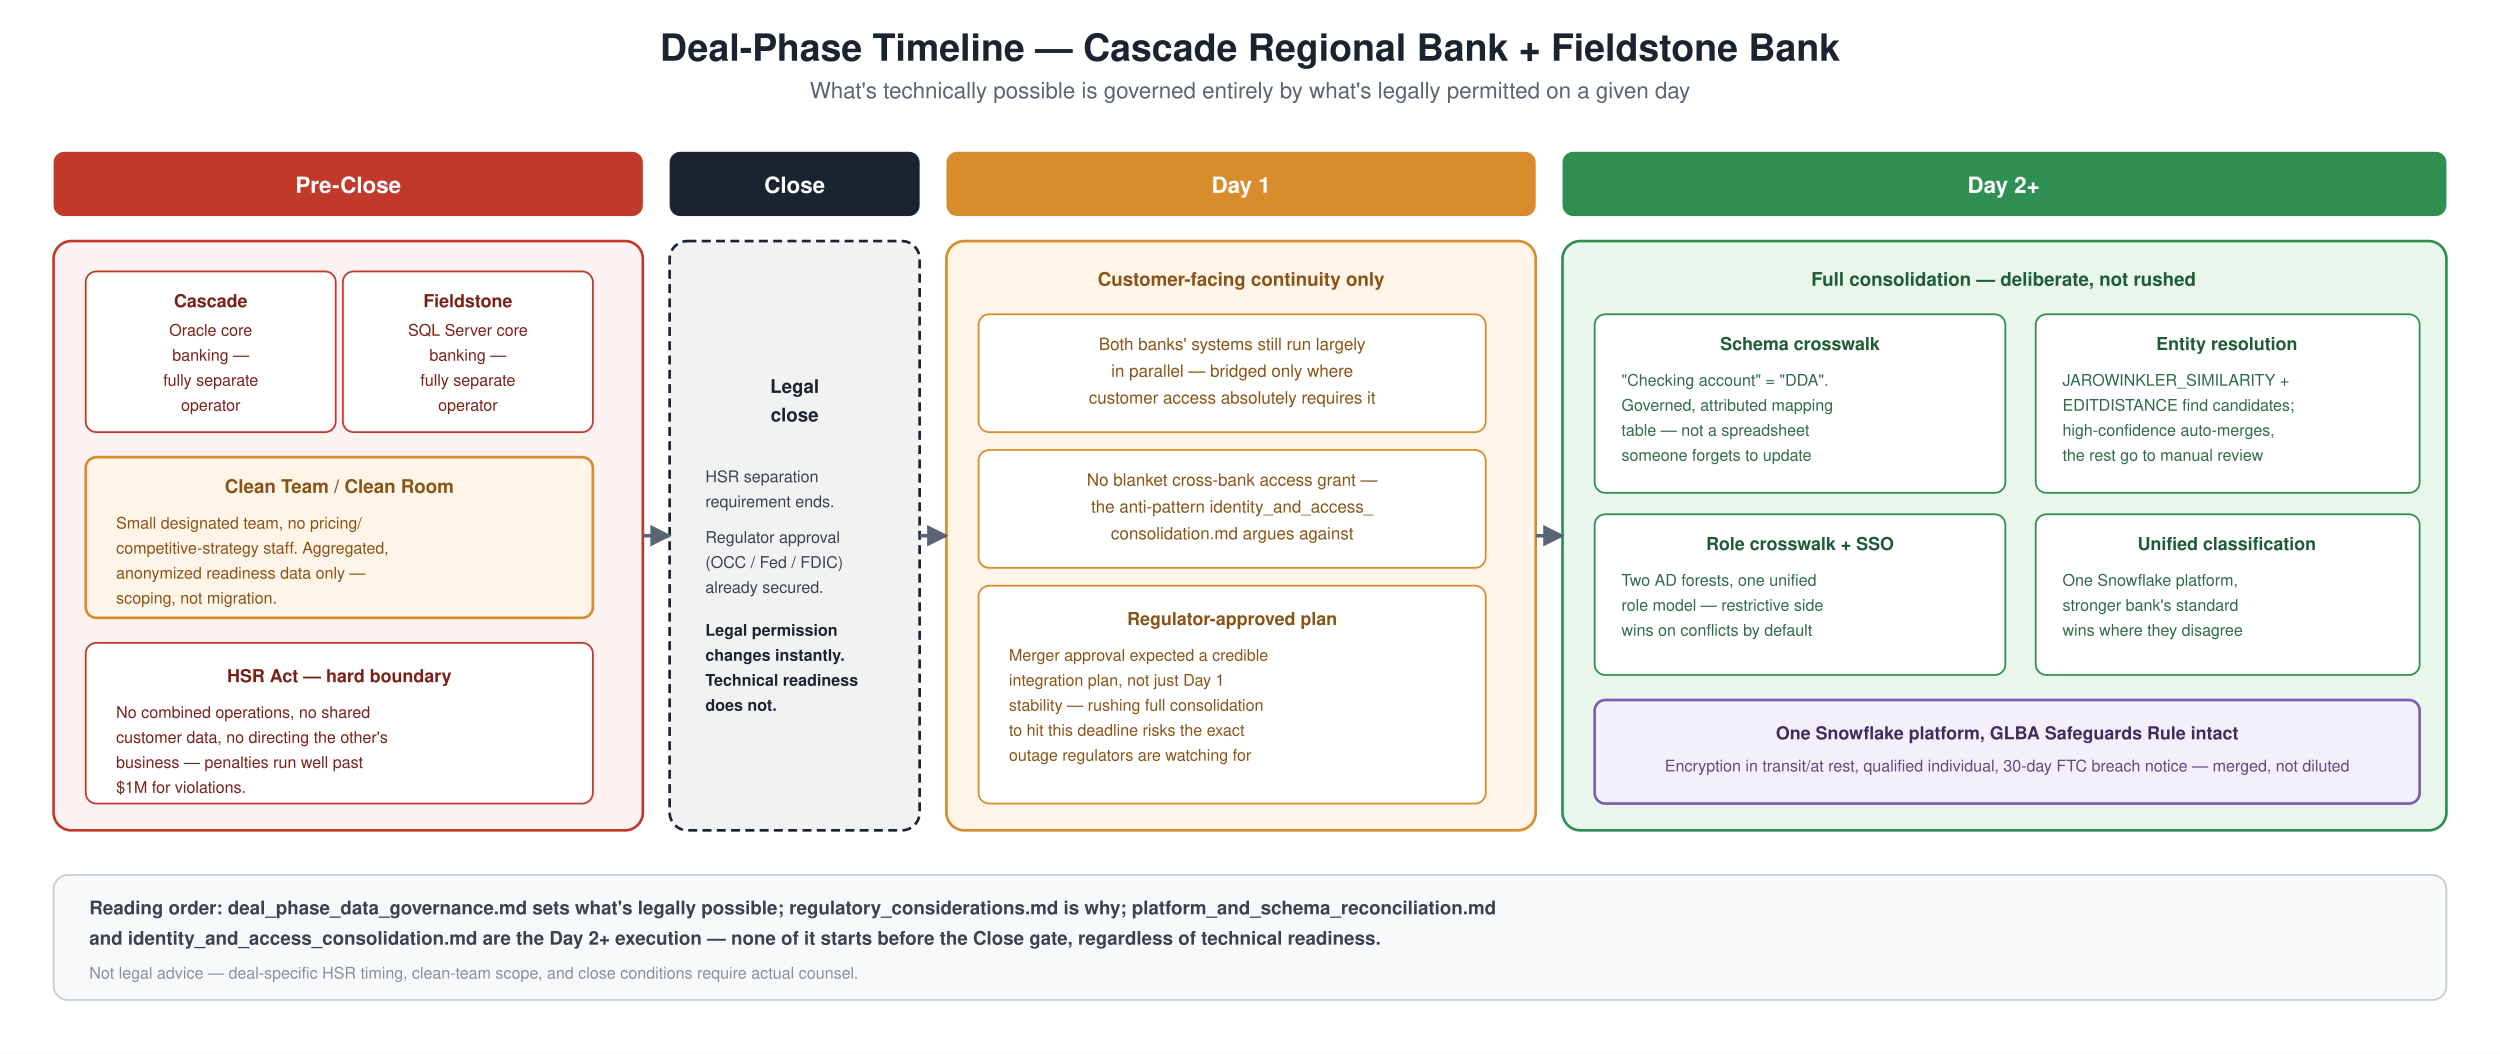
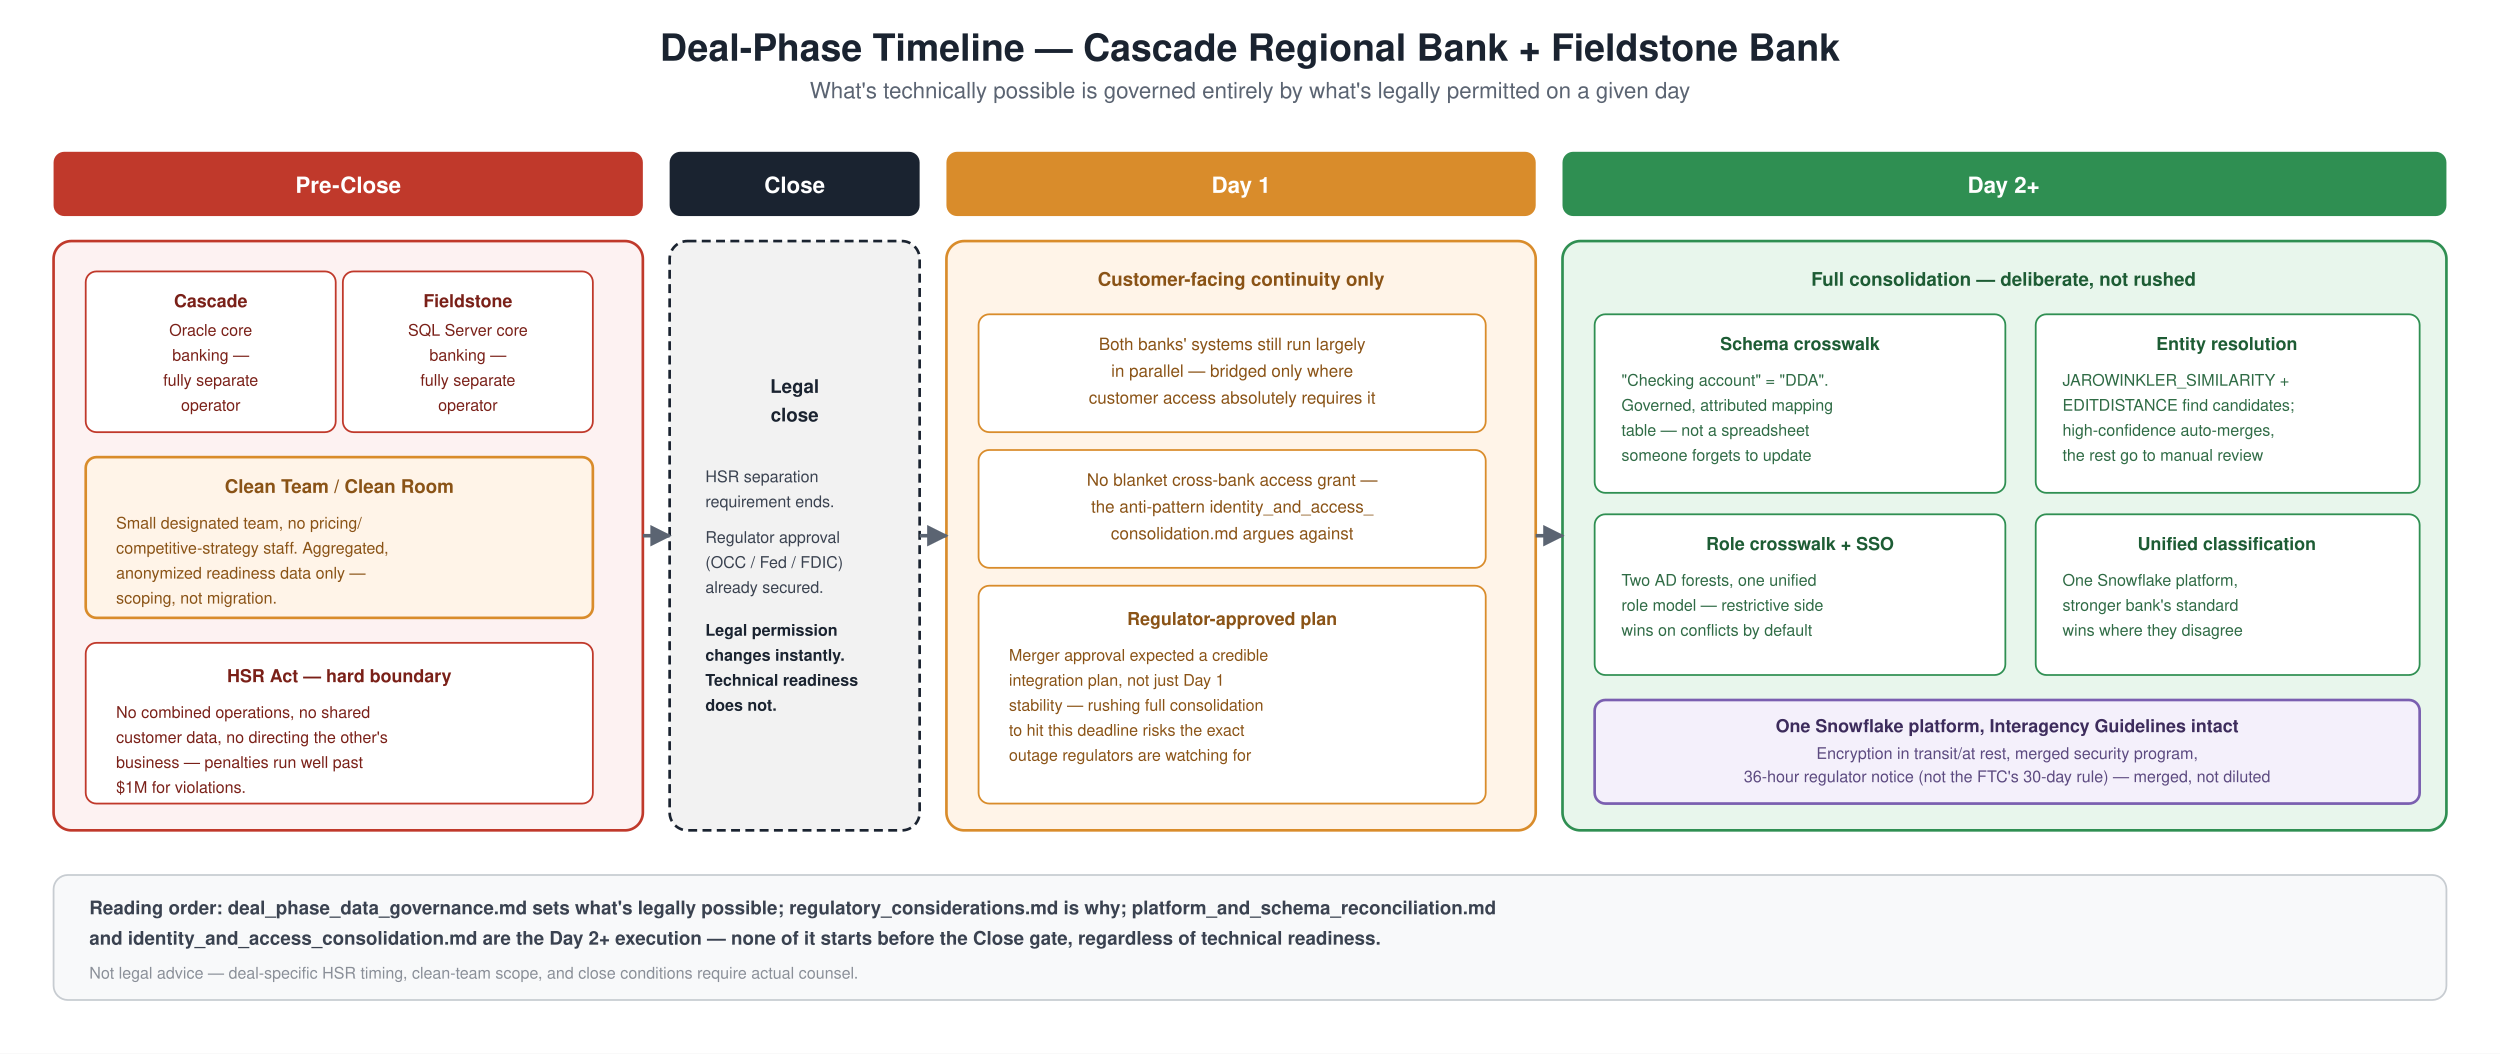
<svg xmlns="http://www.w3.org/2000/svg" viewBox="0 0 1400 590" font-family="Helvetica, Arial, sans-serif">
  <defs>
    <marker id="arrowMA" viewBox="0 0 10 10" refX="9" refY="5" markerWidth="6" markerHeight="6" orient="auto-start-reverse">
      <path d="M0,0 L10,5 L0,10 z" fill="#5b6472" />
    </marker>
  </defs>
  <rect x="0" y="0" width="1400" height="590" fill="#ffffff" />
  <text x="700" y="34" text-anchor="middle" font-size="21" font-weight="700" fill="#1a2330">Deal-Phase Timeline — Cascade Regional Bank + Fieldstone Bank</text>
  <text x="700" y="55" text-anchor="middle" font-size="12.5" fill="#5b6472">What's technically possible is governed entirely by what's legally permitted on a given day</text>
  <rect x="30" y="85" width="330" height="36" rx="6" fill="#c0392b" />
  <text x="195" y="108" text-anchor="middle" font-size="12.5" font-weight="700" fill="#ffffff">Pre-Close</text>
  <rect x="375" y="85" width="140" height="36" rx="6" fill="#1a2330" />
  <text x="445" y="108" text-anchor="middle" font-size="12.5" font-weight="700" fill="#ffffff">Close</text>
  <rect x="530" y="85" width="330" height="36" rx="6" fill="#d98c2b" />
  <text x="695" y="108" text-anchor="middle" font-size="12.5" font-weight="700" fill="#ffffff">Day 1</text>
  <rect x="875" y="85" width="495" height="36" rx="6" fill="#2f8f52" />
  <text x="1122" y="108" text-anchor="middle" font-size="12.5" font-weight="700" fill="#ffffff">Day 2+</text>
  <rect x="30" y="135" width="330" height="330" rx="10" fill="#fdf2f2" stroke="#c0392b" stroke-width="1.5" />
  <rect x="48" y="152" width="140" height="90" rx="6" fill="#ffffff" stroke="#c0392b" />
  <text x="118" y="172" text-anchor="middle" font-size="10" font-weight="700" fill="#7a2018">Cascade</text>
  <text x="118" y="188" text-anchor="middle" font-size="9" fill="#7a2018">Oracle core</text>
  <text x="118" y="202" text-anchor="middle" font-size="9" fill="#7a2018">banking —</text>
  <text x="118" y="216" text-anchor="middle" font-size="9" fill="#7a2018">fully separate</text>
  <text x="118" y="230" text-anchor="middle" font-size="9" fill="#7a2018">operator</text>
  <rect x="192" y="152" width="140" height="90" rx="6" fill="#ffffff" stroke="#c0392b" />
  <text x="262" y="172" text-anchor="middle" font-size="10" font-weight="700" fill="#7a2018">Fieldstone</text>
  <text x="262" y="188" text-anchor="middle" font-size="9" fill="#7a2018">SQL Server core</text>
  <text x="262" y="202" text-anchor="middle" font-size="9" fill="#7a2018">banking —</text>
  <text x="262" y="216" text-anchor="middle" font-size="9" fill="#7a2018">fully separate</text>
  <text x="262" y="230" text-anchor="middle" font-size="9" fill="#7a2018">operator</text>
  <rect x="48" y="256" width="284" height="90" rx="6" fill="#fff4e8" stroke="#d98c2b" stroke-width="1.5" />
  <text x="190" y="276" text-anchor="middle" font-size="10.5" font-weight="700" fill="#8a5316">Clean Team / Clean Room</text>
  <text x="65" y="296" font-size="9" fill="#8a5316">Small designated team, no pricing/</text>
  <text x="65" y="310" font-size="9" fill="#8a5316">competitive-strategy staff. Aggregated,</text>
  <text x="65" y="324" font-size="9" fill="#8a5316">anonymized readiness data only —</text>
  <text x="65" y="338" font-size="9" fill="#8a5316">scoping, not migration.</text>
  <rect x="48" y="360" width="284" height="90" rx="6" fill="#ffffff" stroke="#c0392b" />
  <text x="190" y="382" text-anchor="middle" font-size="10" font-weight="700" fill="#7a2018">HSR Act — hard boundary</text>
  <text x="65" y="402" font-size="9" fill="#7a2018">No combined operations, no shared</text>
  <text x="65" y="416" font-size="9" fill="#7a2018">customer data, no directing the other's</text>
  <text x="65" y="430" font-size="9" fill="#7a2018">business — penalties run well past</text>
  <text x="65" y="444" font-size="9" fill="#7a2018">$1M for violations.</text>
  <rect x="375" y="135" width="140" height="330" rx="10" fill="#f2f2f2" stroke="#1a2330" stroke-width="1.5" stroke-dasharray="5,3" />
  <text x="445" y="220" text-anchor="middle" font-size="10.5" font-weight="700" fill="#1a2330">Legal</text>
  <text x="445" y="236" text-anchor="middle" font-size="10.5" font-weight="700" fill="#1a2330">close</text>
  <text x="395" y="270" font-size="9" fill="#3a4250">HSR separation</text>
  <text x="395" y="284" font-size="9" fill="#3a4250">requirement ends.</text>
  <text x="395" y="304" font-size="9" fill="#3a4250">Regulator approval</text>
  <text x="395" y="318" font-size="9" fill="#3a4250">(OCC / Fed / FDIC)</text>
  <text x="395" y="332" font-size="9" fill="#3a4250">already secured.</text>
  <text x="395" y="356" font-size="9" font-weight="600" fill="#1a2330">Legal permission</text>
  <text x="395" y="370" font-size="9" font-weight="600" fill="#1a2330">changes instantly.</text>
  <text x="395" y="384" font-size="9" font-weight="600" fill="#1a2330">Technical readiness</text>
  <text x="395" y="398" font-size="9" font-weight="600" fill="#1a2330">does not.</text>
  <rect x="530" y="135" width="330" height="330" rx="10" fill="#fff4e8" stroke="#d98c2b" stroke-width="1.5" />
  <text x="695" y="160" text-anchor="middle" font-size="10.5" font-weight="700" fill="#8a5316">Customer-facing continuity only</text>
  <rect x="548" y="176" width="284" height="66" rx="6" fill="#ffffff" stroke="#d98c2b" />
  <text x="690" y="196" text-anchor="middle" font-size="9.5" fill="#8a5316">Both banks' systems still run largely</text>
  <text x="690" y="211" text-anchor="middle" font-size="9.5" fill="#8a5316">in parallel — bridged only where</text>
  <text x="690" y="226" text-anchor="middle" font-size="9.5" fill="#8a5316">customer access absolutely requires it</text>
  <rect x="548" y="252" width="284" height="66" rx="6" fill="#ffffff" stroke="#d98c2b" />
  <text x="690" y="272" text-anchor="middle" font-size="9.5" fill="#8a5316">No blanket cross-bank access grant —</text>
  <text x="690" y="287" text-anchor="middle" font-size="9.5" fill="#8a5316">the anti-pattern identity_and_access_</text>
  <text x="690" y="302" text-anchor="middle" font-size="9.5" fill="#8a5316">consolidation.md argues against</text>
  <rect x="548" y="328" width="284" height="122" rx="6" fill="#ffffff" stroke="#d98c2b" />
  <text x="690" y="350" text-anchor="middle" font-size="10" font-weight="700" fill="#8a5316">Regulator-approved plan</text>
  <text x="565" y="370" font-size="9" fill="#8a5316">Merger approval expected a credible</text>
  <text x="565" y="384" font-size="9" fill="#8a5316">integration plan, not just Day 1</text>
  <text x="565" y="398" font-size="9" fill="#8a5316">stability — rushing full consolidation</text>
  <text x="565" y="412" font-size="9" fill="#8a5316">to hit this deadline risks the exact</text>
  <text x="565" y="426" font-size="9" fill="#8a5316">outage regulators are watching for</text>
  <rect x="875" y="135" width="495" height="330" rx="10" fill="#e8f6ec" stroke="#2f8f52" stroke-width="1.5" />
  <text x="1122" y="160" text-anchor="middle" font-size="10.5" font-weight="700" fill="#1d5c34">Full consolidation — deliberate, not rushed</text>
  <rect x="893" y="176" width="230" height="100" rx="6" fill="#ffffff" stroke="#2f8f52" />
  <text x="1008" y="196" text-anchor="middle" font-size="10" font-weight="700" fill="#1d5c34">Schema crosswalk</text>
  <text x="908" y="216" font-size="9" fill="#2f6b45">"Checking account" = "DDA".</text>
  <text x="908" y="230" font-size="9" fill="#2f6b45">Governed, attributed mapping</text>
  <text x="908" y="244" font-size="9" fill="#2f6b45">table — not a spreadsheet</text>
  <text x="908" y="258" font-size="9" fill="#2f6b45">someone forgets to update</text>
  <rect x="1140" y="176" width="215" height="100" rx="6" fill="#ffffff" stroke="#2f8f52" />
  <text x="1247" y="196" text-anchor="middle" font-size="10" font-weight="700" fill="#1d5c34">Entity resolution</text>
  <text x="1155" y="216" font-size="9" fill="#2f6b45">JAROWINKLER_SIMILARITY +</text>
  <text x="1155" y="230" font-size="9" fill="#2f6b45">EDITDISTANCE find candidates;</text>
  <text x="1155" y="244" font-size="9" fill="#2f6b45">high-confidence auto-merges,</text>
  <text x="1155" y="258" font-size="9" fill="#2f6b45">the rest go to manual review</text>
  <rect x="893" y="288" width="230" height="90" rx="6" fill="#ffffff" stroke="#2f8f52" />
  <text x="1008" y="308" text-anchor="middle" font-size="10" font-weight="700" fill="#1d5c34">Role crosswalk + SSO</text>
  <text x="908" y="328" font-size="9" fill="#2f6b45">Two AD forests, one unified</text>
  <text x="908" y="342" font-size="9" fill="#2f6b45">role model — restrictive side</text>
  <text x="908" y="356" font-size="9" fill="#2f6b45">wins on conflicts by default</text>
  <rect x="1140" y="288" width="215" height="90" rx="6" fill="#ffffff" stroke="#2f8f52" />
  <text x="1247" y="308" text-anchor="middle" font-size="10" font-weight="700" fill="#1d5c34">Unified classification</text>
  <text x="1155" y="328" font-size="9" fill="#2f6b45">One Snowflake platform,</text>
  <text x="1155" y="342" font-size="9" fill="#2f6b45">stronger bank's standard</text>
  <text x="1155" y="356" font-size="9" fill="#2f6b45">wins where they disagree</text>
  <rect x="893" y="392" width="462" height="58" rx="6" fill="#f4f0fb" stroke="#7a5fb0" stroke-width="1.5" />
-   <text x="1124" y="414" text-anchor="middle" font-size="10" font-weight="700" fill="#3d2c5c">One Snowflake platform, GLBA Safeguards Rule intact</text>
-   <text x="1124" y="432" text-anchor="middle" font-size="9" fill="#5c4a80">Encryption in transit/at rest, qualified individual, 30-day FTC breach notice — merged, not diluted</text>
+   <text x="1124" y="410" text-anchor="middle" font-size="10" font-weight="700" fill="#3d2c5c">One Snowflake platform, Interagency Guidelines intact</text>
+   <text x="1124" y="425" text-anchor="middle" font-size="9" fill="#5c4a80">Encryption in transit/at rest, merged security program,</text>
+   <text x="1124" y="438" text-anchor="middle" font-size="9" fill="#5c4a80">36-hour regulator notice (not the FTC's 30-day rule) — merged, not diluted</text>
  <line x1="360" y1="300" x2="375" y2="300" stroke="#5b6472" stroke-width="2" marker-end="url(#arrowMA)" />
  <line x1="515" y1="300" x2="530" y2="300" stroke="#5b6472" stroke-width="2" marker-end="url(#arrowMA)" />
  <line x1="860" y1="300" x2="875" y2="300" stroke="#5b6472" stroke-width="2" marker-end="url(#arrowMA)" />
  <rect x="30" y="490" width="1340" height="70" rx="8" fill="#f8f9fa" stroke="#c7ccd1" />
  <text x="50" y="512" font-size="10.5" font-weight="600" fill="#3a4250">Reading order: deal_phase_data_governance.md sets what's legally possible; regulatory_considerations.md is why; platform_and_schema_reconciliation.md</text>
  <text x="50" y="529" font-size="10.5" font-weight="600" fill="#3a4250">and identity_and_access_consolidation.md are the Day 2+ execution — none of it starts before the Close gate, regardless of technical readiness.</text>
  <text x="50" y="548" font-size="9" fill="#8a8f98">Not legal advice — deal-specific HSR timing, clean-team scope, and close conditions require actual counsel.</text>
</svg>
